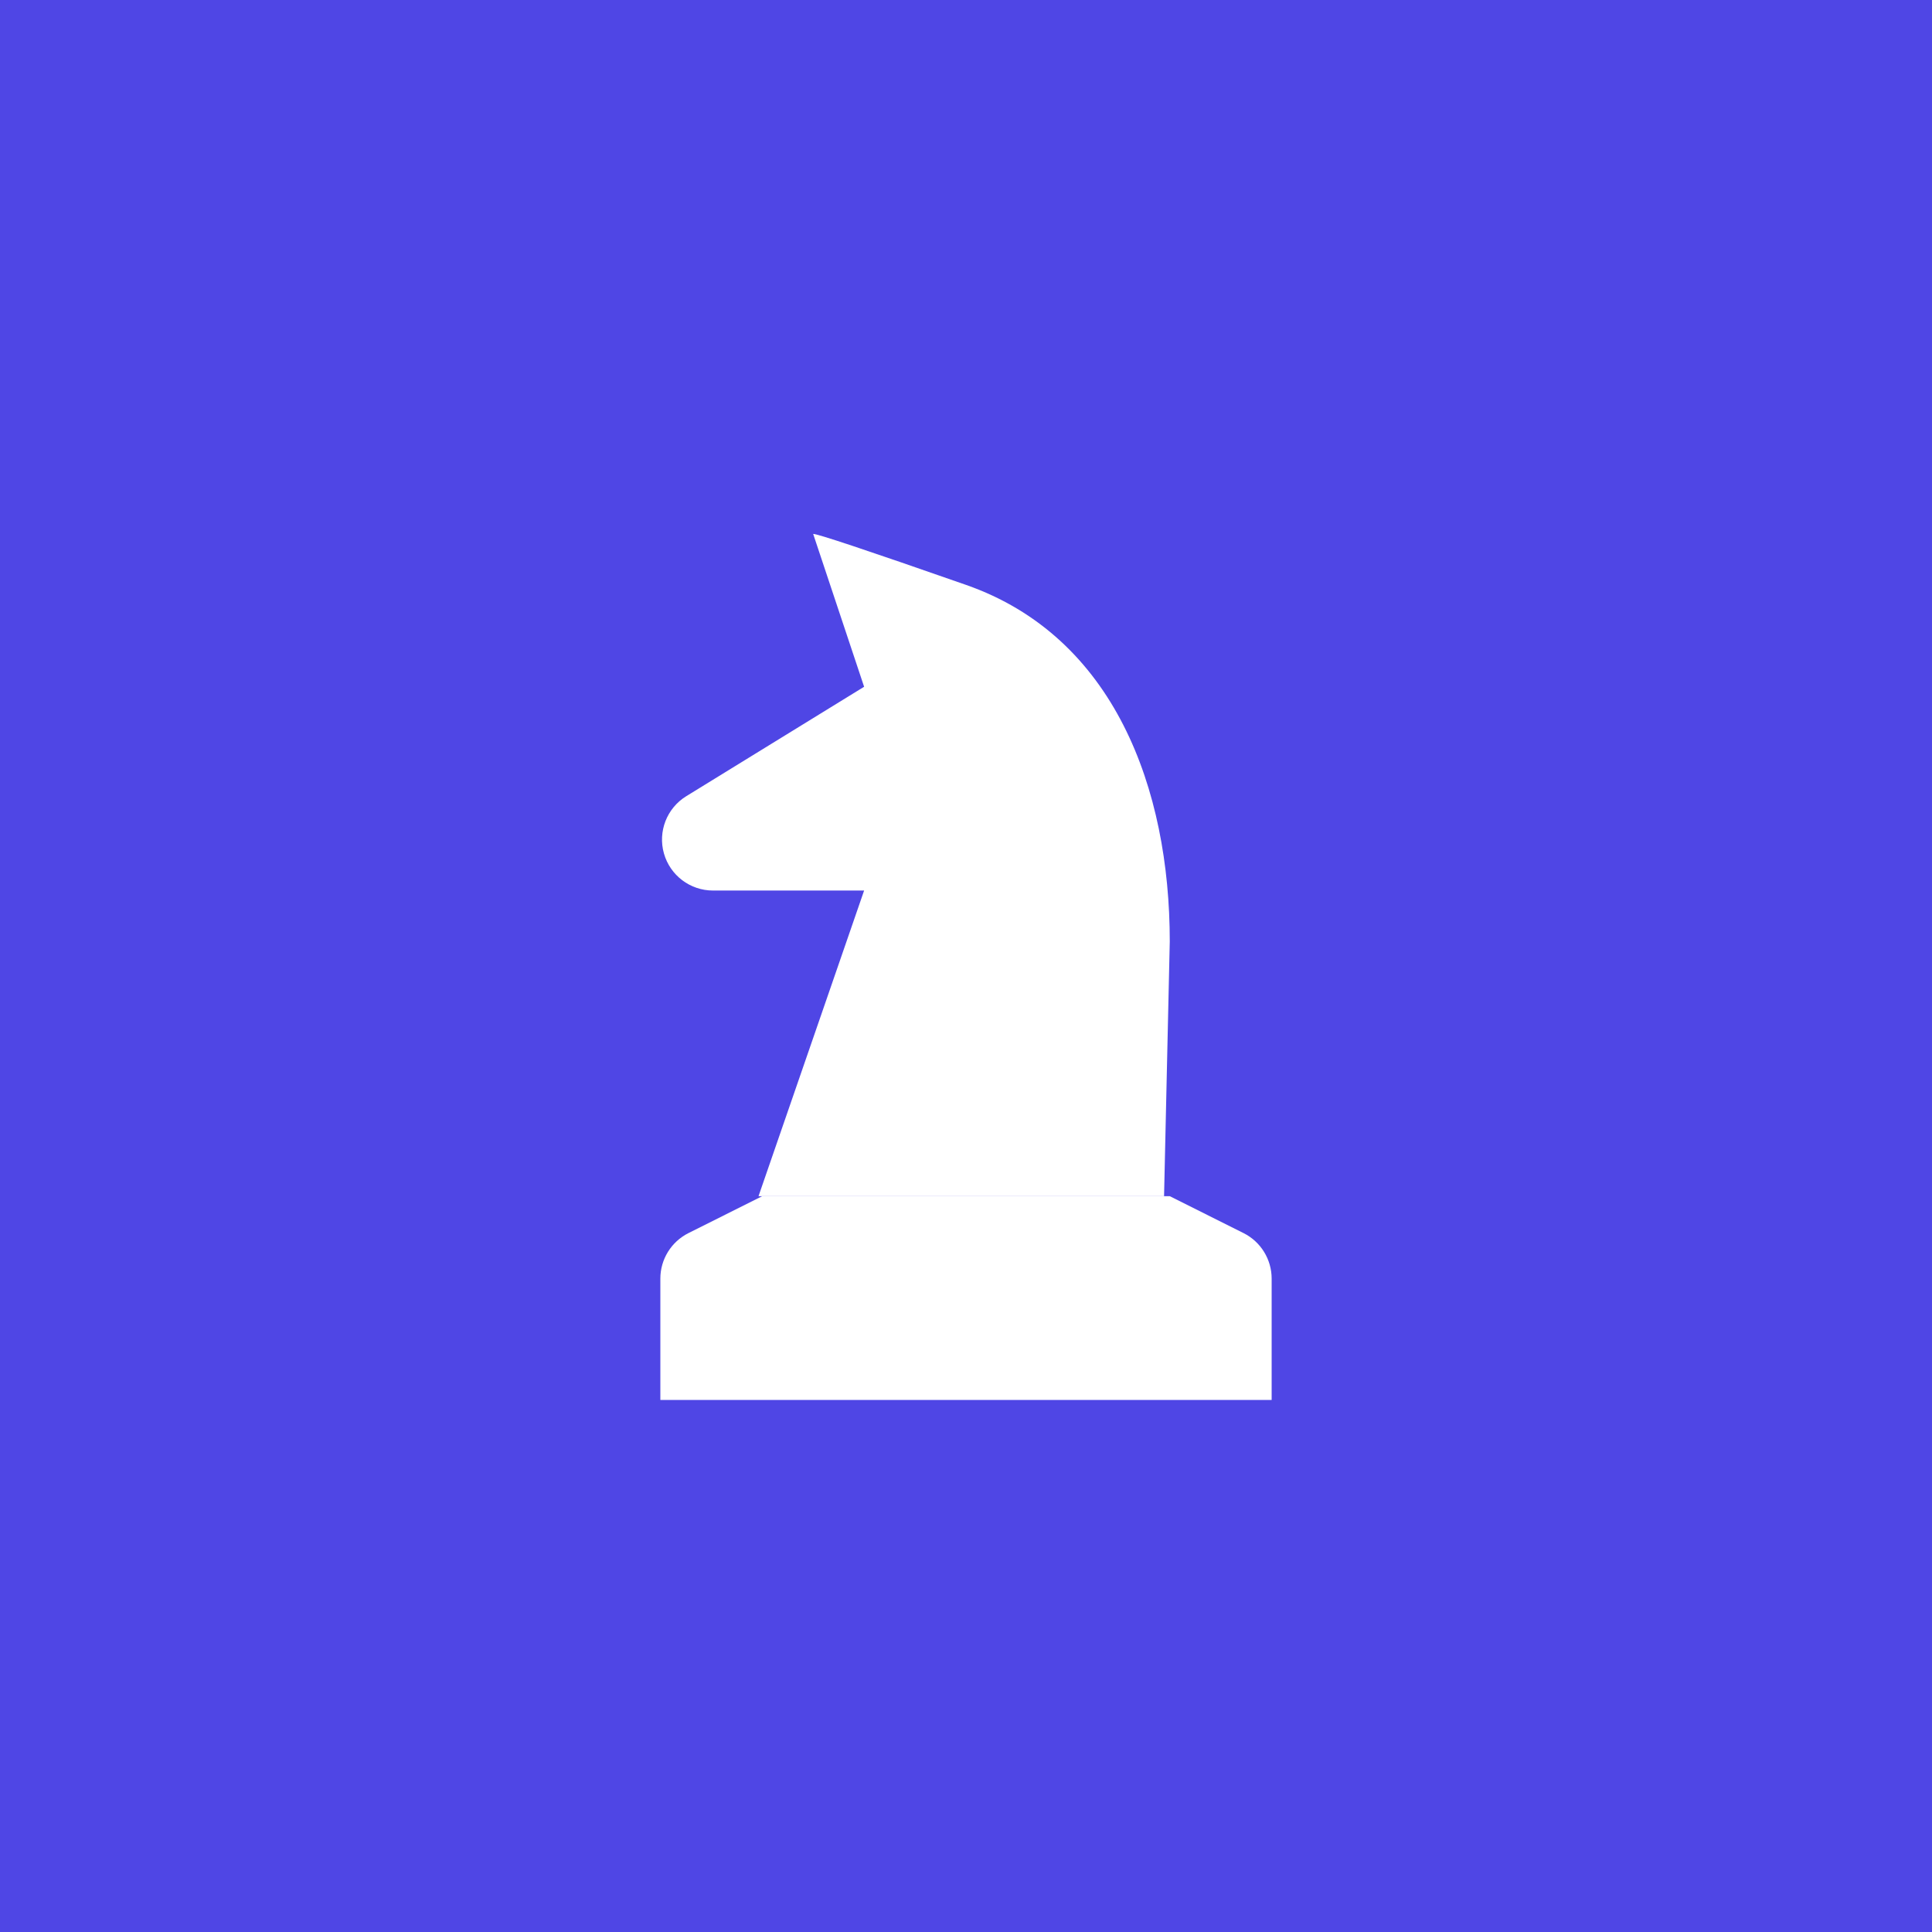
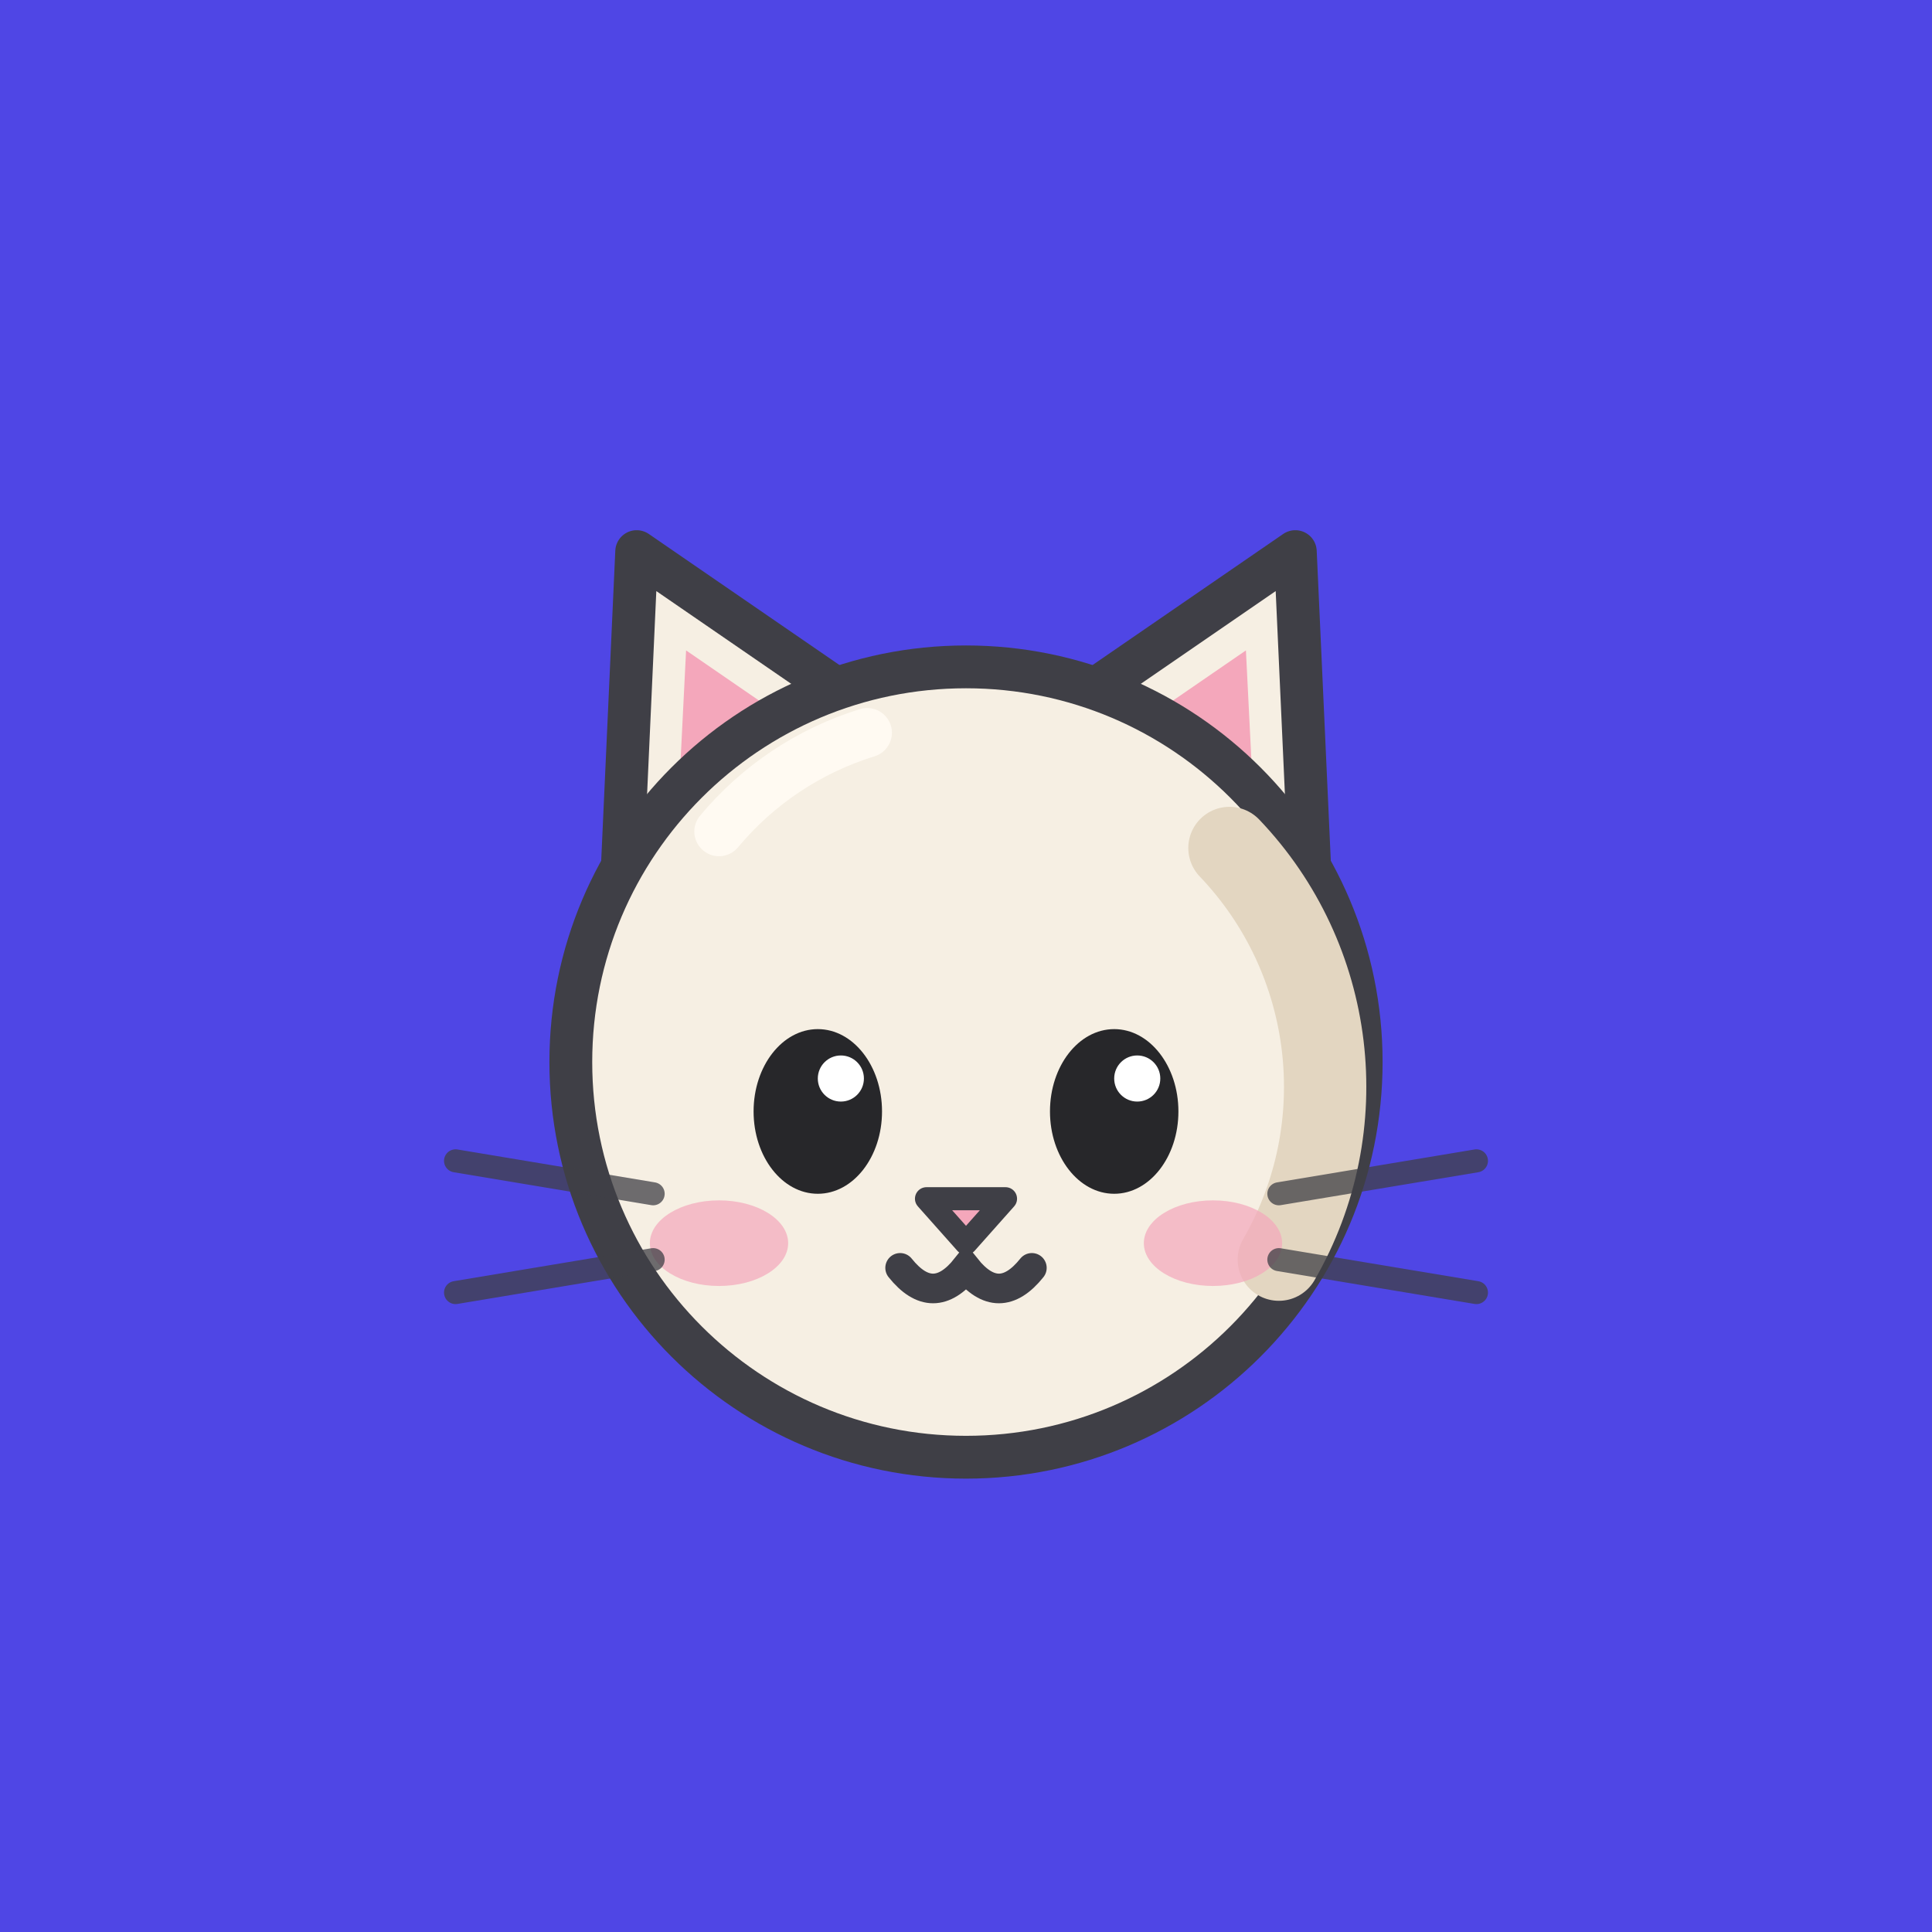
<svg xmlns="http://www.w3.org/2000/svg" width="512" height="512" viewBox="0 0 512 512" role="img">
  <rect width="512" height="512" fill="#4f46e5" />
-   <g fill="#ffffff" transform="translate(94,101) scale(13.5)">
-     <path d="M8 16l-1.447 .724a1 1 0 0 0 -.553 .894v2.382h12v-2.382a1 1 0 0 0 -.553 -.894l-1.447 -.724h-8z" />
-     <path d="M9 3l1 3l-3.491 2.148a1 1 0 0 0 .524 1.852h2.967l-2.073 6h7.961l.112 -5c0 -3 -1.09 -5.983 -4 -7c-1.94 -.678 -2.94 -1.011 -3 -1z" />
-   </g>
+   <svg x="112" y="128.727" width="288" height="270.545" viewBox="17 4 66 62">
+     <path d="M29 30 L 30 8 L 46 19 Z" fill="#f6efe3" stroke="#3f3f46" stroke-width="2.6" stroke-linejoin="round" stroke-linecap="round" />
+     <path d="M71 30 L 70 8 L 54 19 Z" fill="#f6efe3" stroke="#3f3f46" stroke-width="2.6" stroke-linejoin="round" stroke-linecap="round" />
+     <path d="M32.5 24 L 33 14 L 41 19.5 Z" fill="#f4a7bb" />
+     <path d="M67.5 24 L 67 14 L 59 19.5 Z" fill="#f4a7bb" />
+     <circle cx="50" cy="39" r="24" fill="#f6efe3" stroke="#3f3f46" stroke-width="2.6" stroke-linejoin="round" stroke-linecap="round" />
+     <path d="M66 26 A 21 21 0 0 1 69 51" fill="none" stroke="#e3d6c1" stroke-width="5" stroke-linecap="round" />
+     <path d="M35 25 A 19 19 0 0 1 44 19" fill="none" stroke="#fffaf2" stroke-width="3" stroke-linecap="round" />
+     <ellipse cx="35" cy="50" rx="4.2" ry="2.6" fill="#f4a7bb" opacity=".7" />
+     <ellipse cx="65" cy="50" rx="4.2" ry="2.6" fill="#f4a7bb" opacity=".7" />
+     <ellipse cx="41" cy="42" rx="3.9" ry="5" fill="#27272a" />
+     <ellipse cx="59" cy="42" rx="3.9" ry="5" fill="#27272a" />
+     <circle cx="42.4" cy="40" r="1.4" fill="#fff" />
+     <circle cx="60.4" cy="40" r="1.4" fill="#fff" />
+     <path d="M47.6 47.3 H52.4 L50 50 Z" fill="#f4a7bb" stroke="#3f3f46" stroke-width="1.4" stroke-linejoin="round" />
+     <path d="M46 51.5 Q 48 54 50 51.5 Q 52 54 54 51.5" fill="none" stroke="#3f3f46" stroke-width="1.8" stroke-linecap="round" />
+     <g stroke="#3f3f46" stroke-width="1.4" stroke-linecap="round" opacity=".75">
+       <path d="M31 47 L 19 45" />
+       <path d="M31 51 L 19 53" />
+       <path d="M69 47 L 81 45" />
+       <path d="M69 51 L 81 53" />
+     </g>
+   </svg>
</svg>
